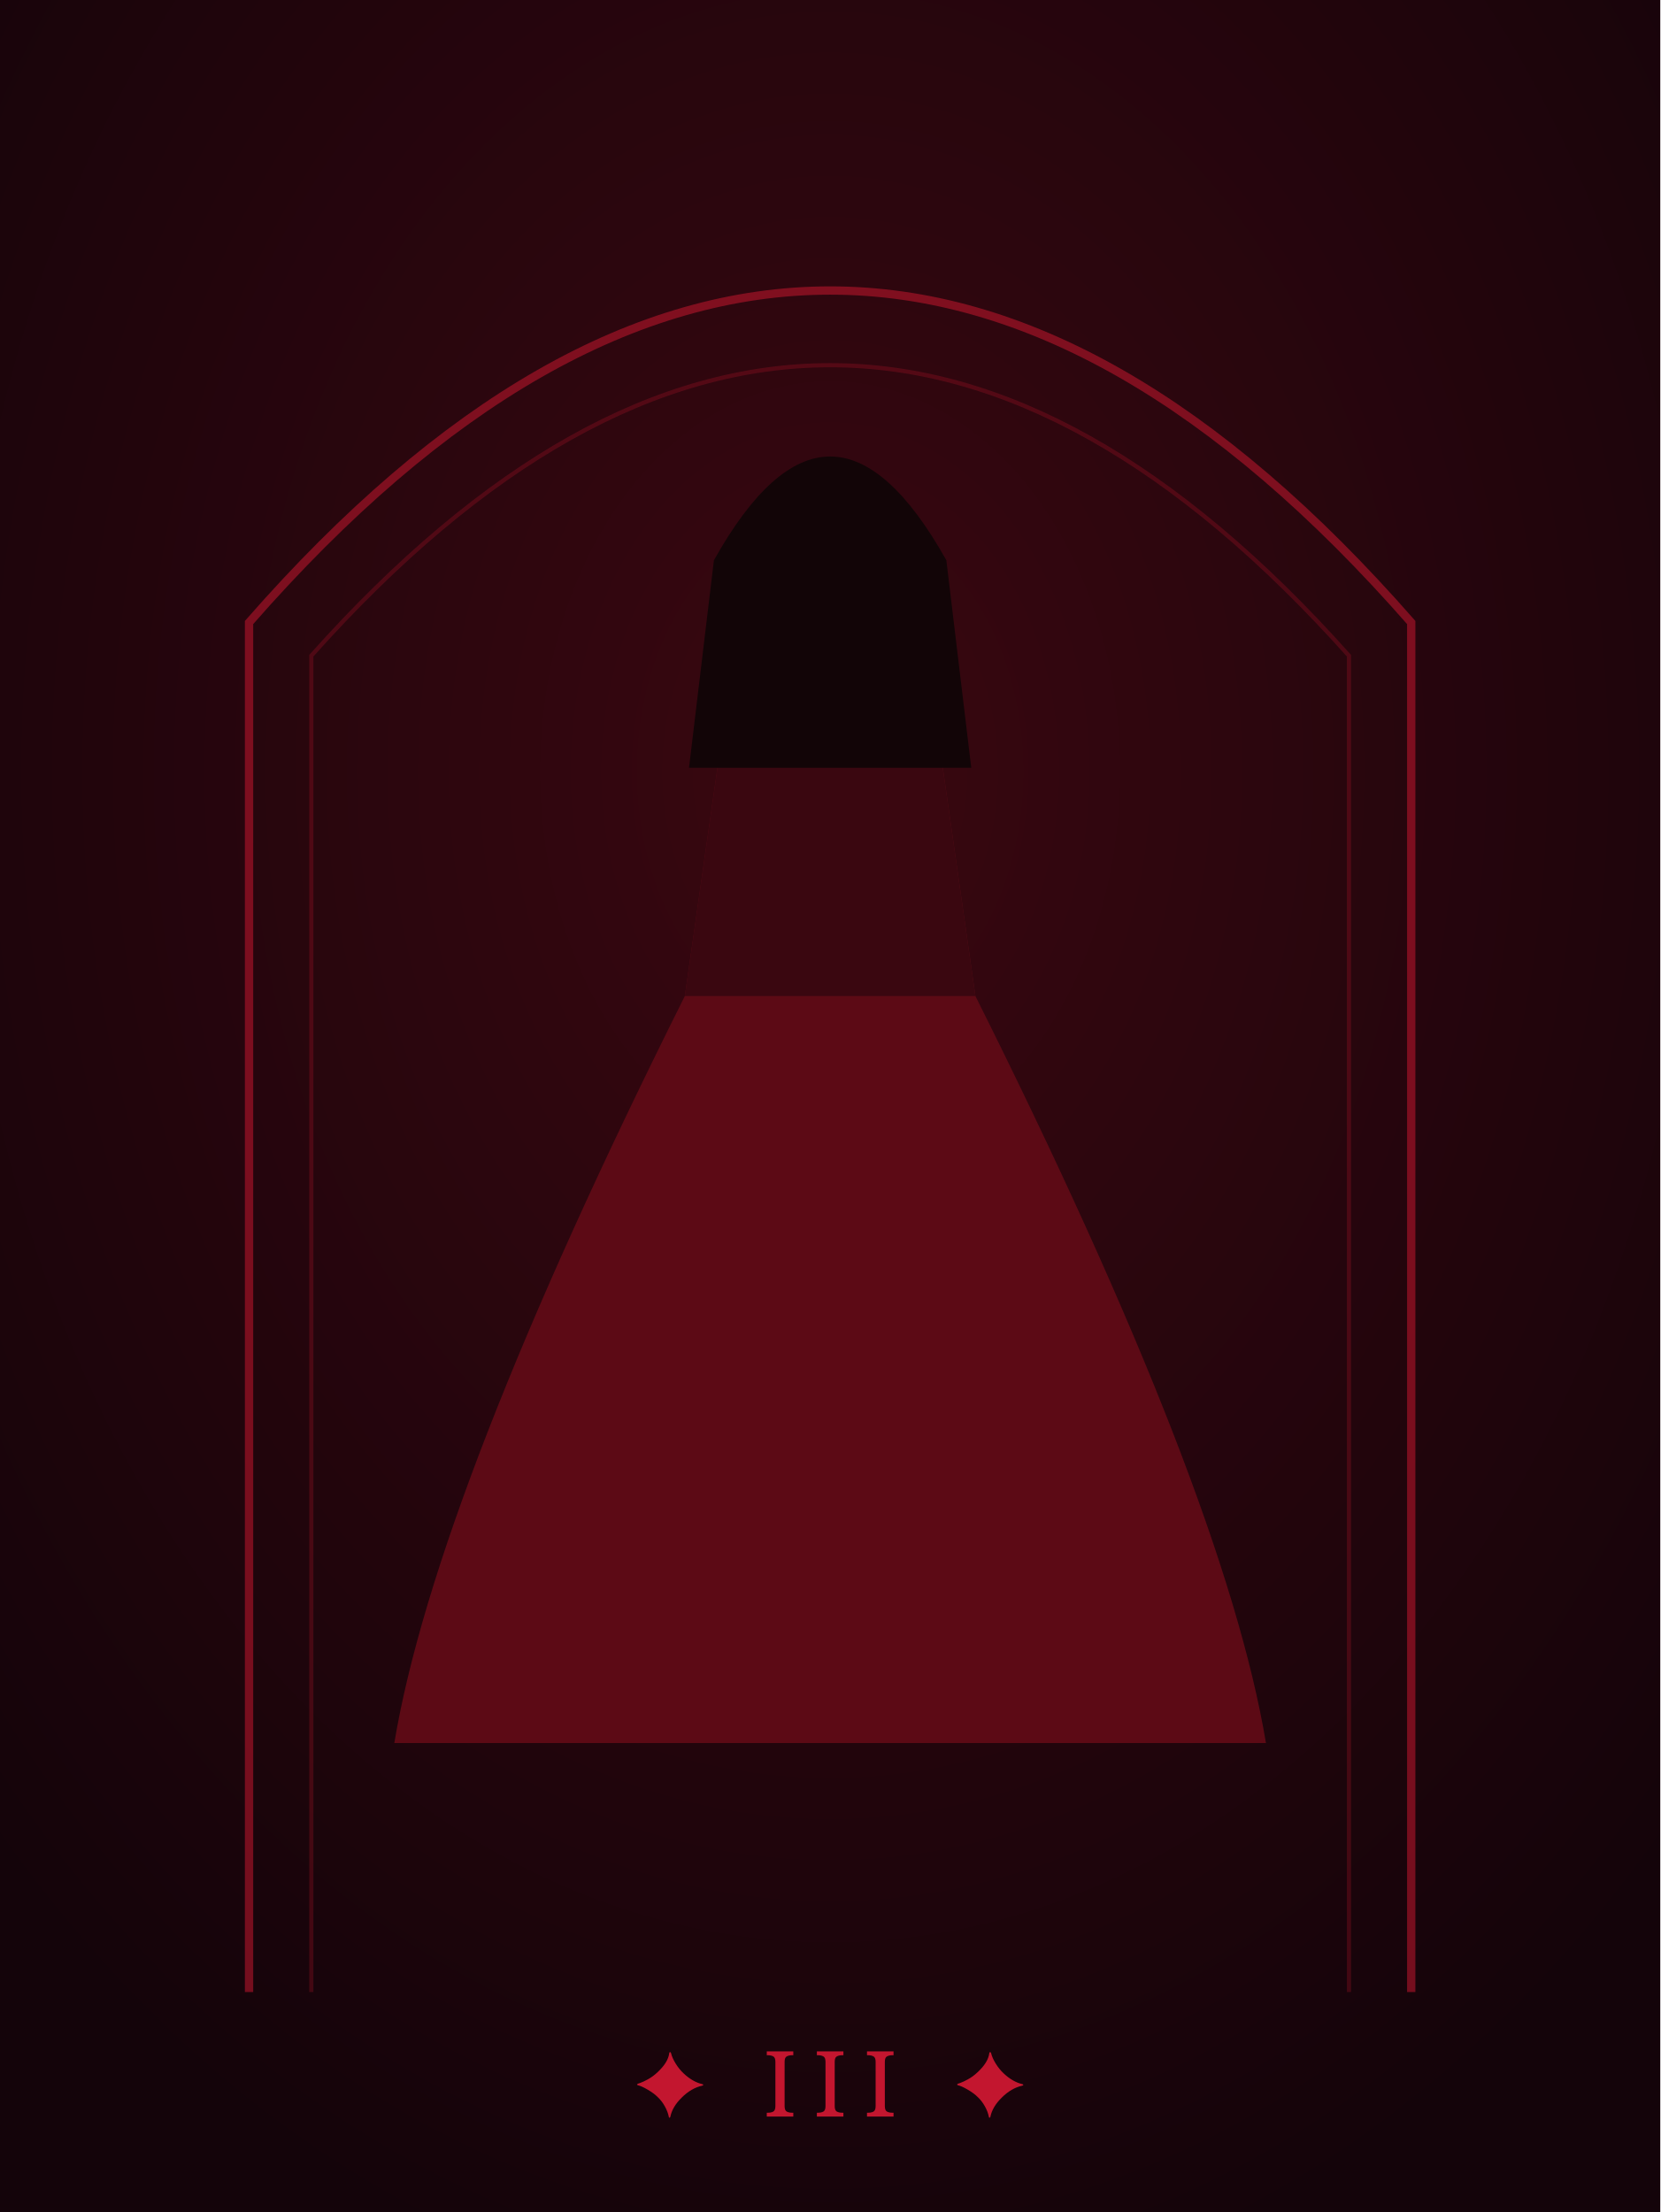
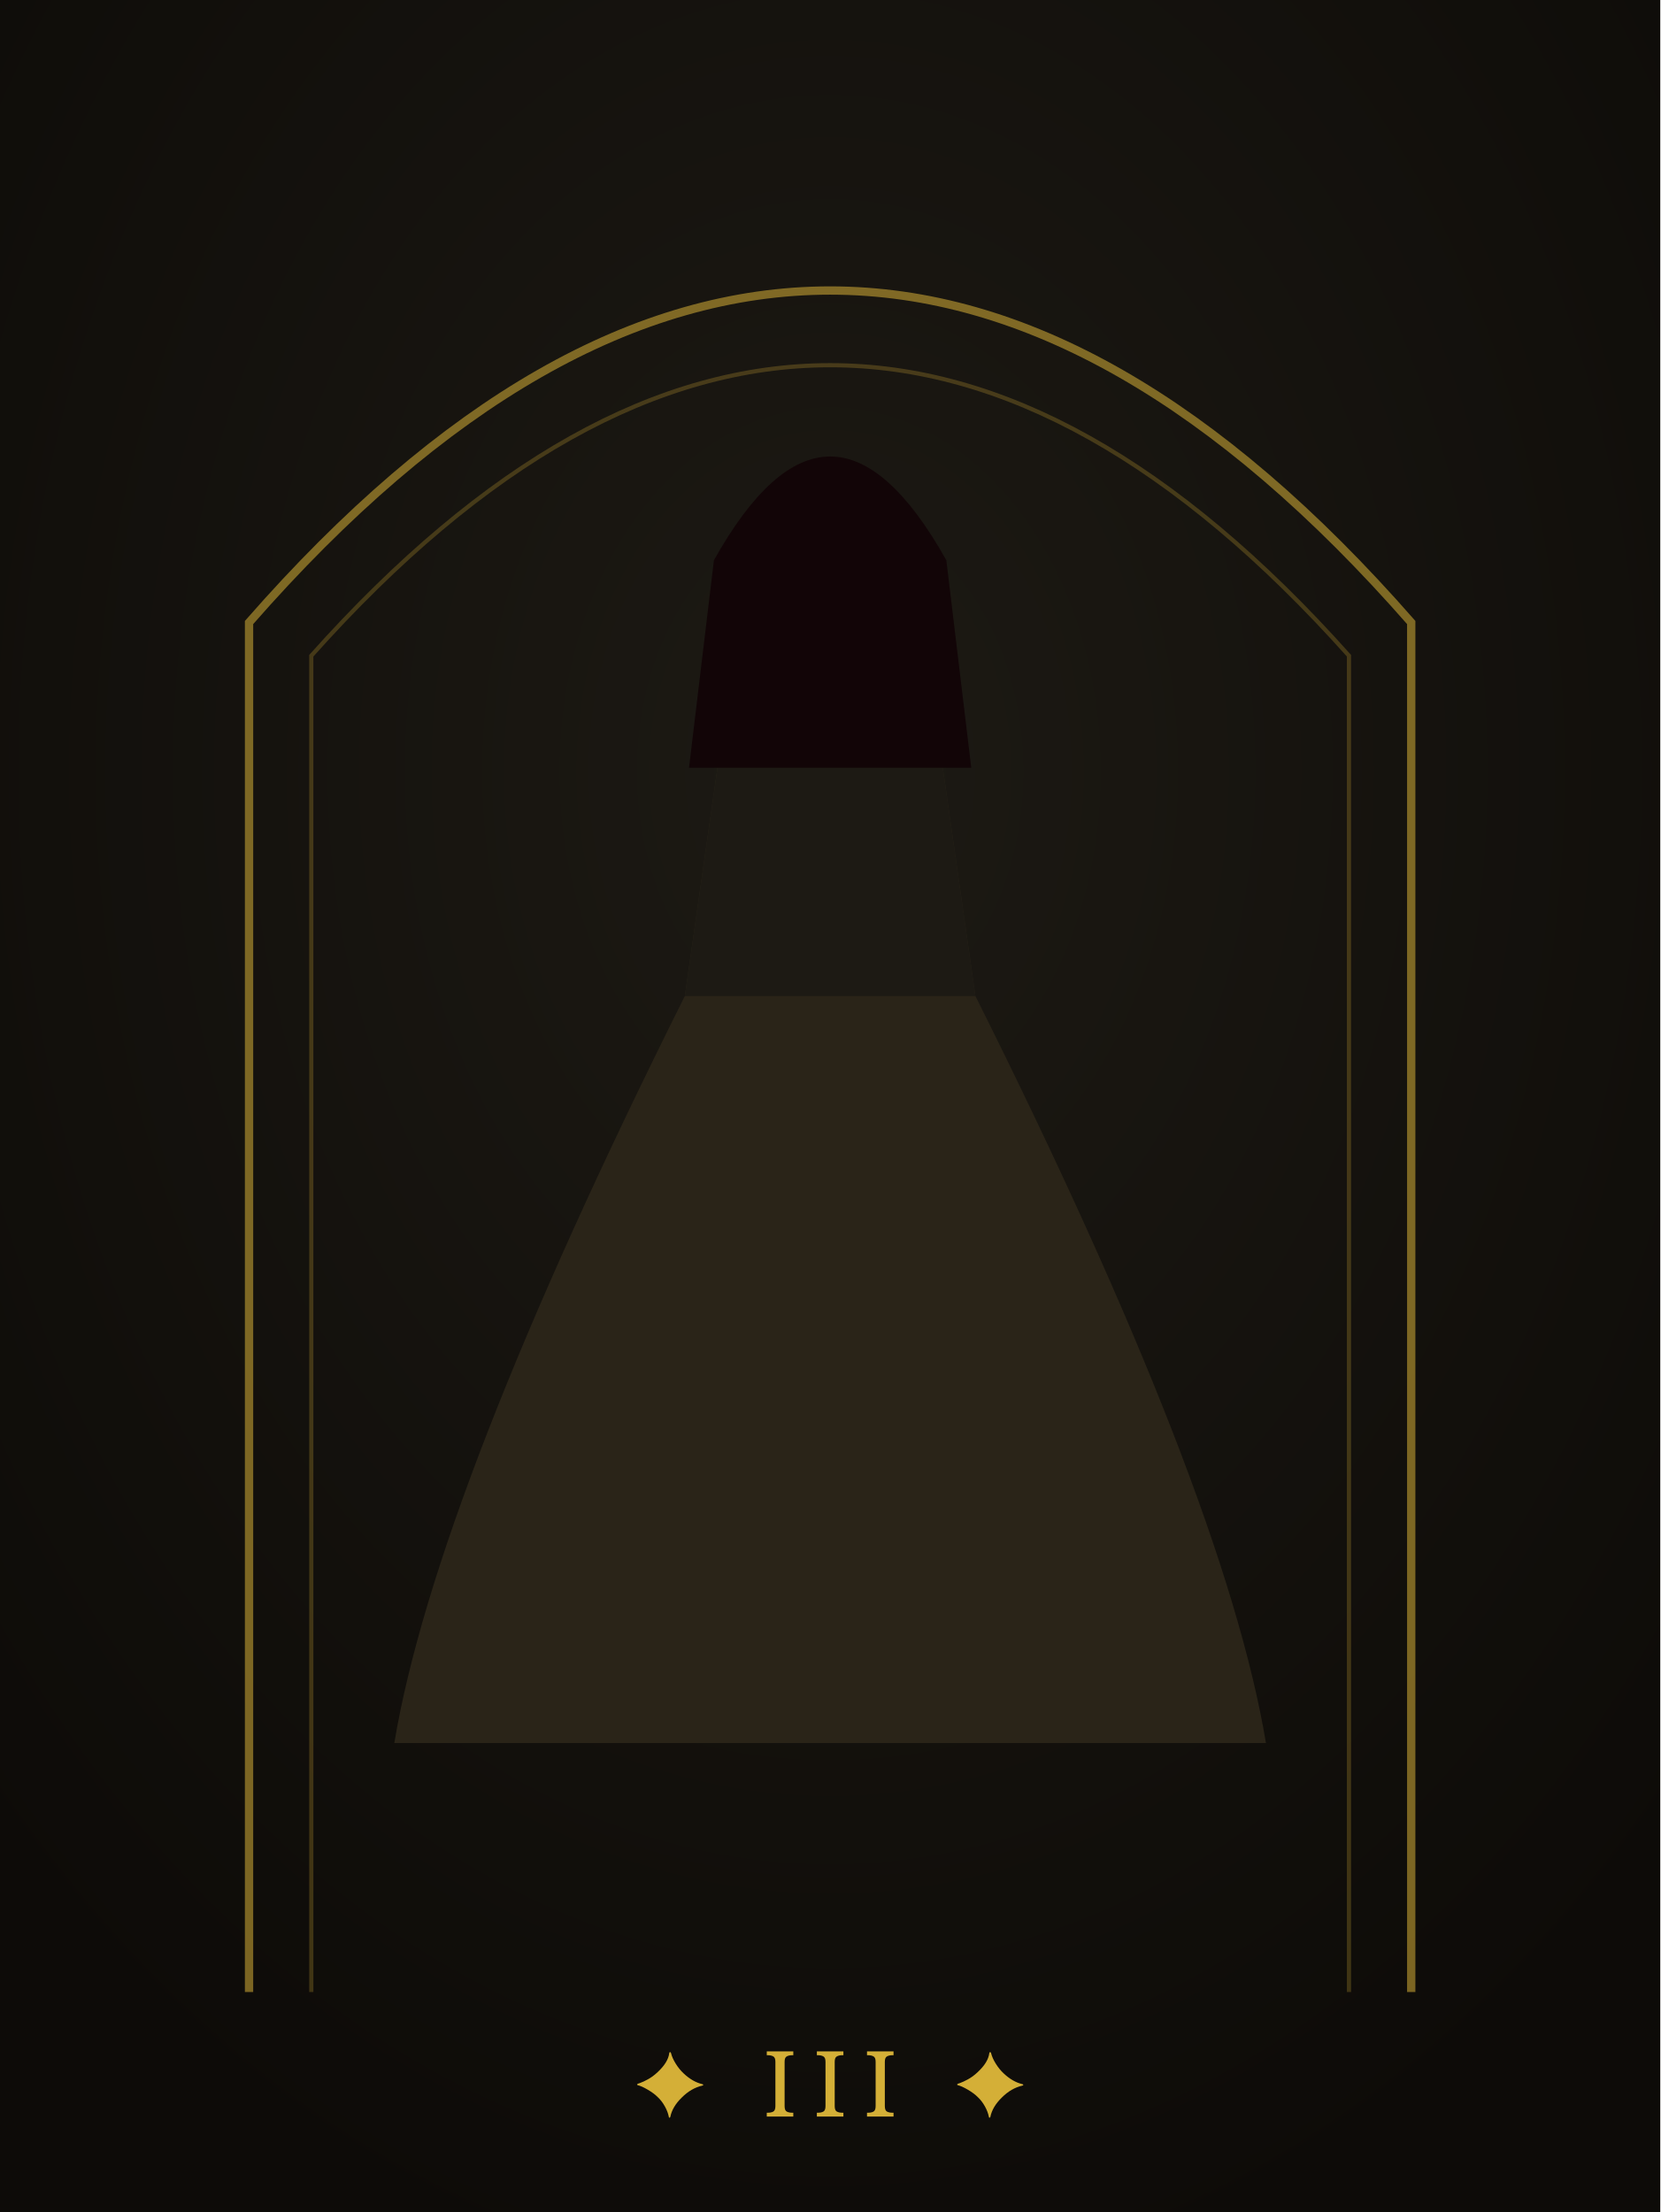
<svg xmlns="http://www.w3.org/2000/svg" viewBox="0 0 400 533">
  <defs>
    <radialGradient id="g" cx="50%" cy="35%" r="70%">
-       <stop offset="0" stop-color="#3a0710" />
-       <stop offset="1" stop-color="#14040a" />
+       <stop offset="0" stop-color="#1d1a14" />
+       <stop offset="1" stop-color="#0d0b08" />
    </radialGradient>
  </defs>
  <rect width="400" height="533" fill="url(#g)" />
-   <path d="M60 480 V150 q140 -160 280 0 V480" fill="none" stroke="#c3162f" stroke-opacity=".55" stroke-width="2" />
-   <path d="M75 480 V158 q125 -140 250 0 V480" fill="none" stroke="#c3162f" stroke-opacity=".25" />
+   <path d="M60 480 V150 q140 -160 280 0 V480" fill="none" stroke="#d4af37" stroke-opacity=".55" stroke-width="2" />
+   <path d="M75 480 V158 q125 -140 250 0 V480" fill="none" stroke="#d4af37" stroke-opacity=".25" />
  <g transform="translate(0,40)">
-     <path d="M175 130 h50 l10 70 q60 120 70 180 h-210 q10 -60 70 -180z" fill="#5c0a15" />
-     <path d="M175 130 h50 l10 70 h-70z" fill="#3a0710" />
+     <path d="M175 130 h50 l10 70 q60 120 70 180 h-210 q10 -60 70 -180z" fill="#2a2418" />
+     <path d="M175 130 h50 l10 70 h-70z" fill="#1d1a14" />
    <circle cx="200" cy="100" r="26" fill="#d9cbb8" />
    <path d="M172 95 q28 -50 56 0 l6 50 h-68z" fill="#120507" />
  </g>
-   <text x="200" y="510" text-anchor="middle" fill="#c3162f" font-family="Georgia,serif" font-size="22" letter-spacing="4">✦ III ✦</text>
+   <text x="200" y="510" text-anchor="middle" fill="#d4af37" font-family="Georgia,serif" font-size="22" letter-spacing="4">✦ III ✦</text>
</svg>
